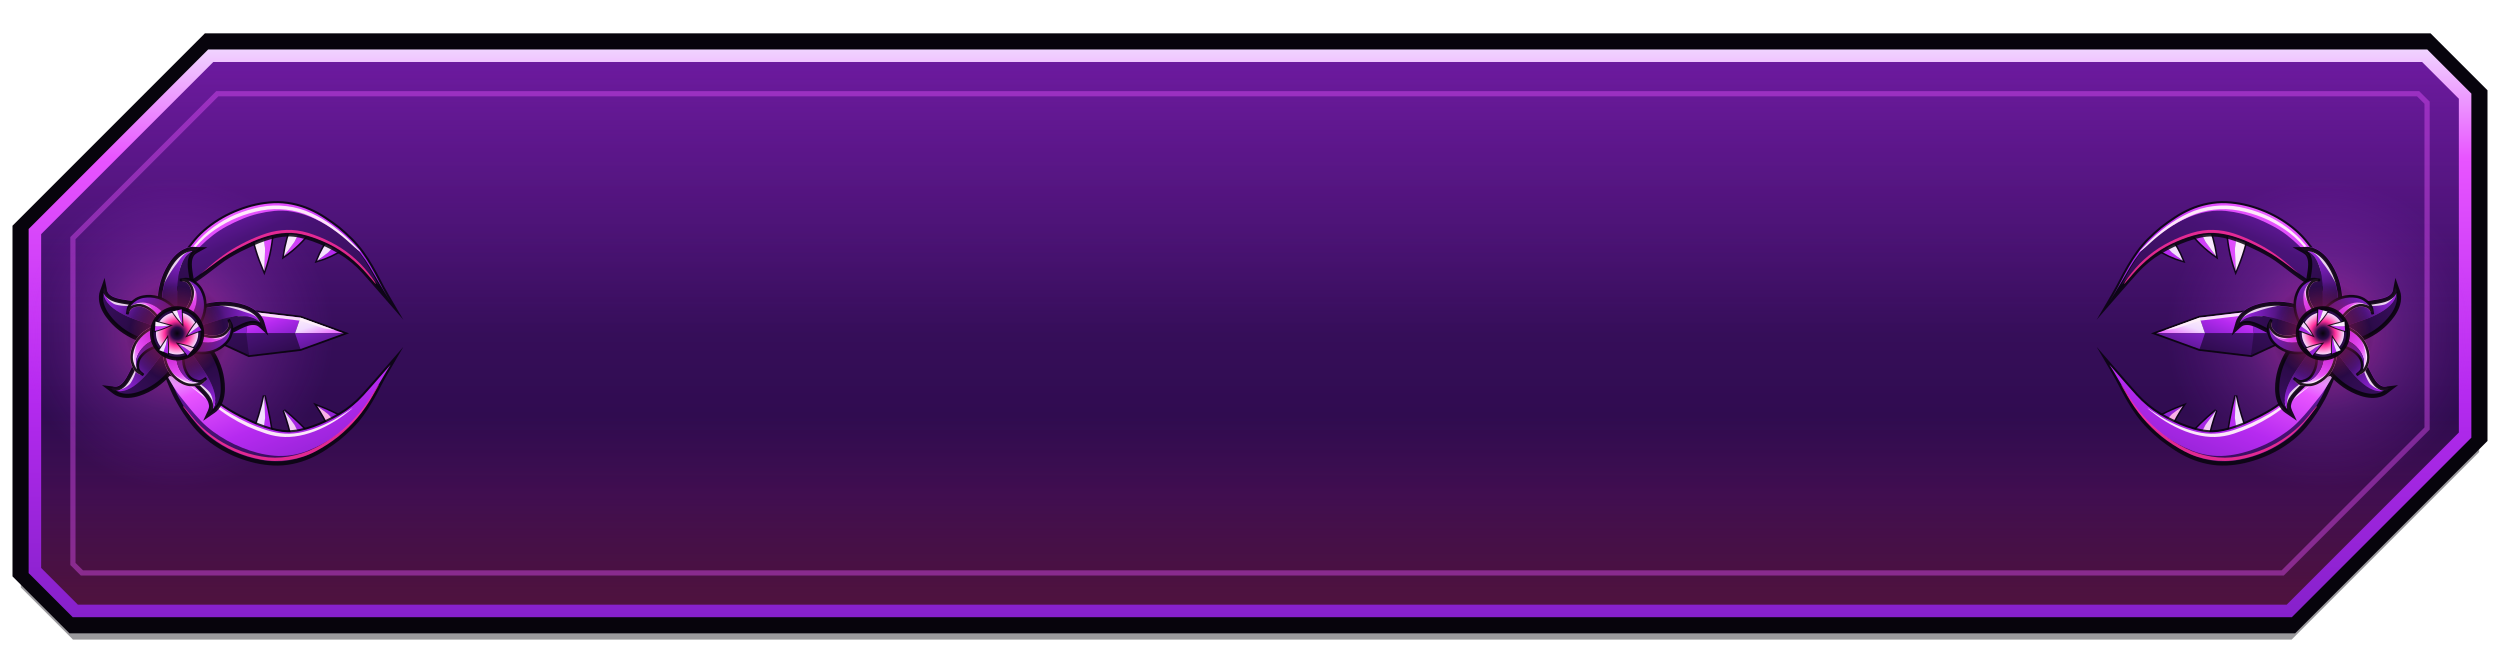
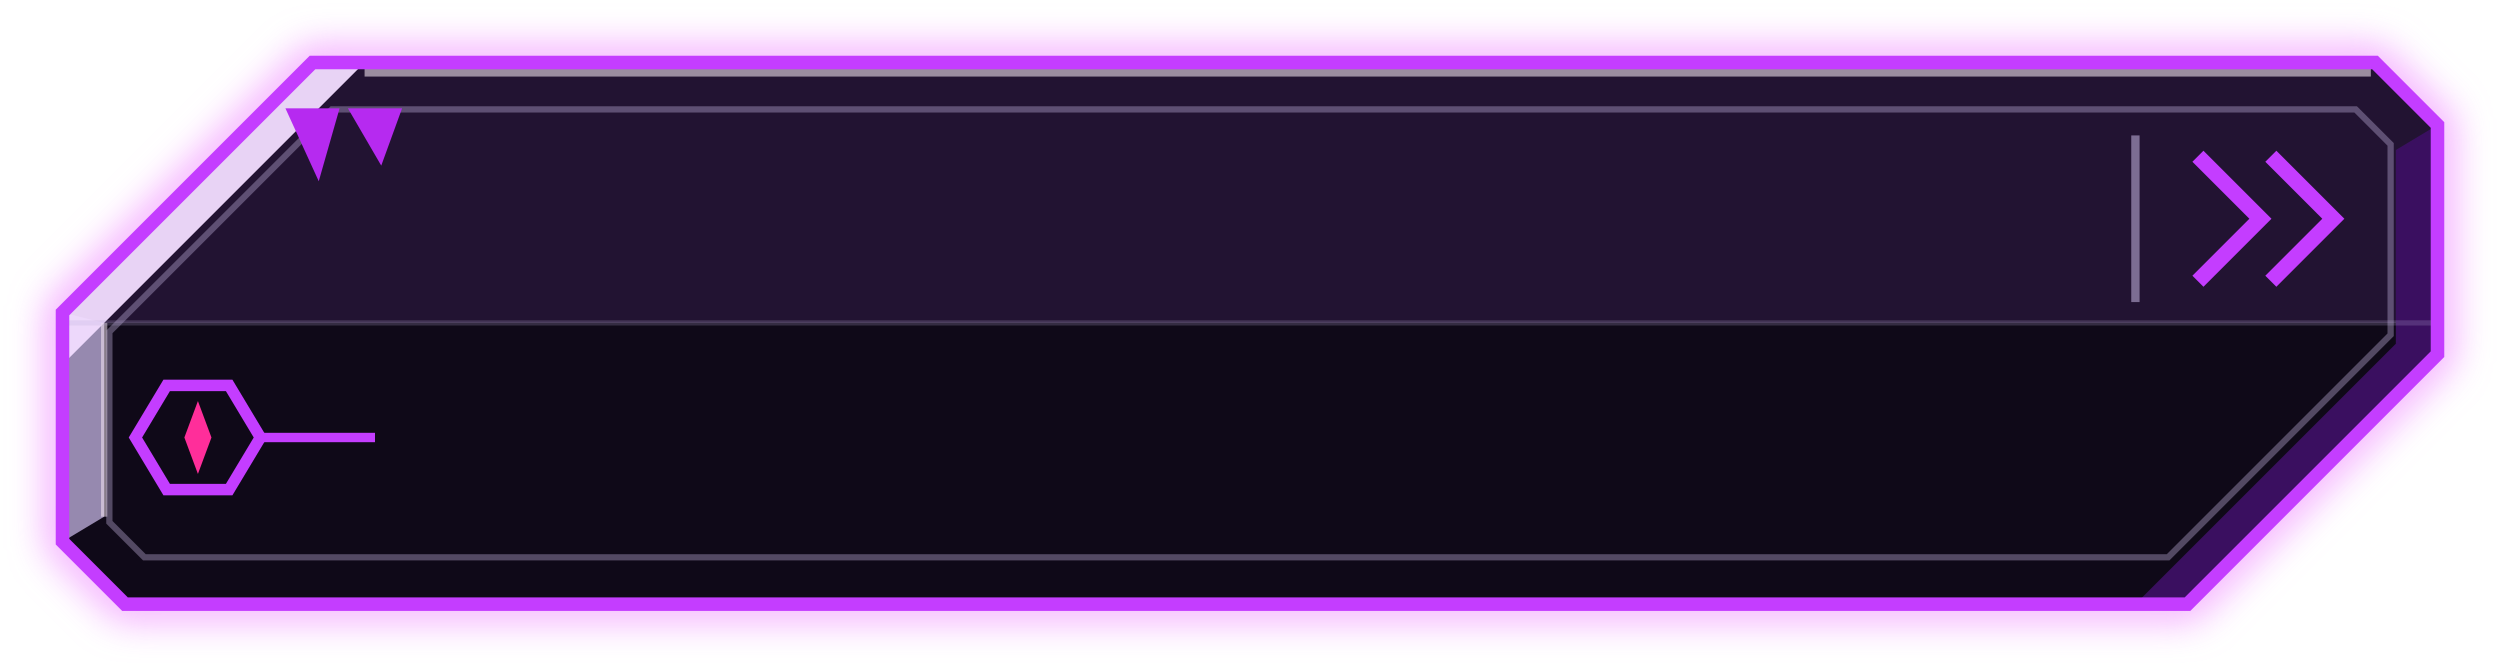
- <svg xmlns="http://www.w3.org/2000/svg" viewBox="0 0 240 64" width="240" height="64" fill="none">
+ <svg xmlns="http://www.w3.org/2000/svg" viewBox="0 0 240 64" width="240" height="64">
  <defs>
-     <linearGradient id="voracious-button-plate-body1" gradientUnits="userSpaceOnUse" x1="0" y1="4" x2="0" y2="60">
-       <stop offset="0" stop-color="#4a1379" />
-       <stop offset="0.4" stop-color="#3a0f60" />
-       <stop offset="0.78" stop-color="#2a0a47" />
-       <stop offset="1" stop-color="#0f0918" />
-     </linearGradient>
-     <linearGradient id="voracious-button-plate-sheen2" gradientUnits="userSpaceOnUse" x1="0" y1="4" x2="0" y2="32">
-       <stop offset="0" stop-color="#b62af0" stop-opacity="0.35" />
-       <stop offset="1" stop-color="#b62af0" stop-opacity="0" />
-     </linearGradient>
-     <linearGradient id="voracious-button-plate-rim3" gradientUnits="userSpaceOnUse" x1="0" y1="4" x2="0" y2="60">
-       <stop offset="0" stop-color="#f1dcff" />
-       <stop offset="0.2" stop-color="#e854ff" />
-       <stop offset="0.6" stop-color="#b62af0" />
-       <stop offset="1" stop-color="#8420c9" />
-     </linearGradient>
-     <linearGradient id="voracious-button-plate-under4" gradientUnits="userSpaceOnUse" x1="0" y1="40" x2="0" y2="60">
-       <stop offset="0" stop-color="#ff2e9a" stop-opacity="0" />
-       <stop offset="1" stop-color="#ff2e9a" stop-opacity="0.28" />
-     </linearGradient>
-     <radialGradient id="voracious-button-plate-capglow5" gradientUnits="userSpaceOnUse" cx="17" cy="32" r="15">
-       <stop offset="0" stop-color="#ff2e9a" stop-opacity="0.55" />
-       <stop offset="0.5" stop-color="#e854ff" stop-opacity="0.18" />
-       <stop offset="1" stop-color="#b62af0" stop-opacity="0" />
-     </radialGradient>
-     <linearGradient id="voracious-button-plate-fang-lit" x1="0" y1="0" x2="1" y2="1">
-       <stop offset="0" stop-color="#f1dcff" />
-       <stop offset="0.22" stop-color="#e854ff" />
-       <stop offset="0.55" stop-color="#b62af0" />
-       <stop offset="1" stop-color="#8420c9" />
-     </linearGradient>
-     <linearGradient id="voracious-button-plate-fang-shd" x1="0" y1="0" x2="1" y2="1">
-       <stop offset="0" stop-color="#8420c9" />
-       <stop offset="0.35" stop-color="#4a1379" />
-       <stop offset="0.7" stop-color="#3a0f60" />
-       <stop offset="1" stop-color="#2a0a47" />
-     </linearGradient>
-     <linearGradient id="voracious-button-plate-tooth-lit" x1="0" y1="0" x2="1" y2="1">
-       <stop offset="0" stop-color="#fff0fa" />
-       <stop offset="0.6" stop-color="#f1dcff" />
-       <stop offset="1" stop-color="#ff9bdc" />
-     </linearGradient>
-     <linearGradient id="voracious-button-plate-tooth-shd" x1="0" y1="0" x2="1" y2="1">
-       <stop offset="0" stop-color="#e854ff" />
-       <stop offset="0.5" stop-color="#b62af0" />
-       <stop offset="1" stop-color="#8420c9" />
-     </linearGradient>
-     <linearGradient id="voracious-button-plate-sl6" x1="0" y1="0" x2="1" y2="1">
-       <stop offset="0" stop-color="#e854ff" />
-       <stop offset="0.5" stop-color="#b62af0" />
-       <stop offset="1" stop-color="#8420c9" />
-     </linearGradient>
-     <linearGradient id="voracious-button-plate-sll7" x1="0" y1="0" x2="1" y2="1">
-       <stop offset="0" stop-color="#b62af0" />
-       <stop offset="1" stop-color="#8420c9" />
-     </linearGradient>
-     <linearGradient id="voracious-button-plate-slt8" x1="0" y1="0" x2="1" y2="1">
-       <stop offset="0" stop-color="#fff0fa" />
-       <stop offset="0.45" stop-color="#f1dcff" />
-       <stop offset="1" stop-color="#e854ff" />
-     </linearGradient>
-     <linearGradient id="voracious-button-plate-ss9" x1="0" y1="0" x2="1" y2="1">
-       <stop offset="0" stop-color="#4a1379" />
-       <stop offset="1" stop-color="#2a0a47" />
-     </linearGradient>
-     <linearGradient id="voracious-button-plate-ssl10" x1="0" y1="0" x2="1" y2="1">
-       <stop offset="0" stop-color="#3a0f60" />
-       <stop offset="1" stop-color="#2a0a47" />
-     </linearGradient>
-     <linearGradient id="voracious-button-plate-sst11" x1="0" y1="0" x2="1" y2="1">
-       <stop offset="0" stop-color="#8420c9" />
-       <stop offset="1" stop-color="#4a1379" />
-     </linearGradient>
-     <path id="voracious-button-plate-rose-s" d="M0 0Q-9.11-4.71-11.19-7.06T-14.69-11.77T-17.12-16.5T-18.83-21.27T-19.97-26.08T-20.65-30.94Q-20.88-33.38-20.92-35.74T-20.86-40.45T-20.51-45.2T-19.89-50.11T-18.96-55.18T-17.68-60.46Q-16.95-63.16-16.01-65.82T-13.95-71.04T-11.53-76.11T-8.69-81.12T-5.39-86.02T-1.5-90.7Q0.61-92.97 3.05-94.91T8.15-98.26T13.79-100.49T19.46-101.2T24.57-101.05L27-101Q22.41-99.86 20.13-99.22T15.86-97.34T12.22-94.39T9.23-90.75T6.85-86.68T5.02-82.32Q4.23-80.1 3.61-77.81T2.51-73.21T1.66-68.56T1.01-63.87T0.57-59.16T0.32-54.43Q0.23-52.07 0.18-49.7T0.11-44.97T0.06-40.23T0.01-35.5T-0.04-30.77T-0.07-26.03Q-0.07-23.67-0.07-21.3T-0.06-16.57T-0.04-11.83T-0.02-7.1T0-2.37L0 0Z" />
-     <path id="voracious-button-plate-rose-e" d="M0 0Q-0.01-4.73-0.02-7.1T-0.04-11.83T-0.06-16.57T-0.07-21.3T-0.07-26.03T-0.04-30.77Q-0.03-33.13 0.01-35.5T0.06-40.23T0.11-44.97T0.18-49.7T0.32-54.43T0.57-59.16Q0.74-61.52 1.01-63.87T1.66-68.56T2.51-73.21T3.61-77.81T5.02-82.32T6.85-86.68Q7.89-88.8 9.23-90.75T12.22-94.39T15.86-97.34T20.13-99.22T24.7-100.43L27-101Q22.67-98.63 20.8-97.25T17.93-94.19T16.28-90.53T15.4-86.59T15.2-82.65T15.43-78.63Q15.62-76.58 15.91-74.51T16.55-70.31T17.26-66.07T18.03-61.92T18.83-57.85T19.59-53.68Q19.96-51.53 20.25-49.29T20.73-44.73T20.98-40.02T20.93-35.26T20.56-30.59T19.83-25.98Q19.38-23.67 18.69-21.33T17-16.63T14.61-11.9T11.15-7.14T4.55-2.38L0 0Z" />
-     <path id="voracious-button-plate-rose-o" d="M0 0Q-9.11-4.71-11.19-7.06T-14.69-11.77T-17.12-16.5T-18.83-21.27T-19.97-26.08T-20.65-30.94Q-20.88-33.38-20.92-35.74T-20.86-40.45T-20.51-45.2T-19.89-50.11T-18.96-55.18T-17.68-60.46Q-16.95-63.16-16.01-65.82T-13.95-71.04T-11.53-76.11T-8.69-81.12T-5.39-86.02T-1.5-90.7Q0.61-92.97 3.05-94.91T8.15-98.26T13.79-100.49T19.46-101.2T24.57-101.05L27-101Q22.67-98.63 20.8-97.25T17.93-94.19T16.28-90.53T15.4-86.59T15.2-82.65T15.43-78.63Q15.62-76.58 15.91-74.51T16.55-70.31T17.26-66.07T18.03-61.92T18.83-57.85T19.59-53.68Q19.96-51.53 20.25-49.29T20.73-44.73T20.98-40.02T20.93-35.26T20.56-30.59T19.83-25.98Q19.38-23.67 18.69-21.33T17-16.63T14.61-11.9T11.15-7.14T4.55-2.38L0 0Z" stroke="#07040c" stroke-width="5" stroke-opacity="0.9" stroke-linejoin="miter" />
-     <linearGradient id="voracious-button-plate-petal-dark-lit" gradientUnits="userSpaceOnUse" x1="0" y1="0" x2="30" y2="-100">
-       <stop offset="0" stop-color="#07040c" />
-       <stop offset="0.4" stop-color="#3a0f60" />
-       <stop offset="0.8" stop-color="#8420c9" />
-       <stop offset="1" stop-color="#b62af0" />
-     </linearGradient>
-     <linearGradient id="voracious-button-plate-petal-dark-shd" gradientUnits="userSpaceOnUse" x1="0" y1="0" x2="30" y2="-100">
-       <stop offset="0" stop-color="#07040c" />
-       <stop offset="0.45" stop-color="#2a0a47" />
-       <stop offset="1" stop-color="#3a0f60" />
-     </linearGradient>
-     <g id="voracious-button-plate-rose-dark-a">
-       <use href="#voracious-button-plate-rose-s" fill="url(#voracious-button-plate-petal-dark-lit)" />
-       <use href="#voracious-button-plate-rose-e" fill="url(#voracious-button-plate-petal-dark-shd)" />
-       <path d="M-19.29-22.71Q-20.2-27.04-20.47-29.24T-20.85-33.62T-20.93-37.89T-20.78-42.09T-20.39-46.41T-19.77-50.85Q-19.41-53.11-18.91-55.44T-17.76-60.19T-16.29-65.04T-14.51-69.76T-12.43-74.34T-10.03-78.88Q-8.75-81.14-7.28-83.35T-4.1-87.72T-0.42-91.86T3.79-95.51T8.41-98.43T13.5-100.46Q16.19-101.25 18.66-101.22L21.14-101.2" stroke="#b62af0" stroke-width="5.5" stroke-opacity="0.75" stroke-linecap="round" />
-       <path d="M-17.16-57.7Q-16.14-61.57-15.52-63.54T-14.17-67.37T-12.63-71.08T-10.9-74.75T-8.97-78.36T-6.81-81.91Q-5.68-83.67-4.4-85.39T-1.69-88.79T1.35-91.96T4.65-94.82T8.13-97.28T11.86-99.25Q13.8-100.12 15.89-100.54T19.87-100.93T23.52-100.86L25.29-100.82Q25.32-100.68 23.6-100.53T20.08-100.19T16.46-99.44T12.96-97.9T9.8-95.75T6.93-93.19Q5.56-91.81 4.37-90.29T2.12-87.12T-0.19-83.91T-2.63-80.71T-4.97-77.41T-7.23-74.03Q-8.34-72.31-9.42-70.56T-11.56-67.03T-13.66-63.35T-15.94-59.58L-17.16-57.7Z" fill="#fff0fa" fill-opacity="0.85" />
-       <use href="#voracious-button-plate-rose-o" />
-     </g>
-     <g id="voracious-button-plate-rose-dark-b">
-       <use href="#voracious-button-plate-rose-s" fill="url(#voracious-button-plate-petal-dark-shd)" />
-       <use href="#voracious-button-plate-rose-e" fill="url(#voracious-button-plate-petal-dark-lit)" />
-       <path d="M19.14-22.73Q20.06-26.92 20.36-28.99T20.81-33.12T21-37.38T20.93-41.69T20.64-45.89T20.16-49.96Q19.89-51.97 19.56-53.9T18.87-57.65T18.15-61.28T17.45-65.01T16.79-68.84T16.18-72.62Q15.89-74.51 15.66-76.36T15.29-80.03T15.18-83.62T15.46-87.17T16.33-90.72T17.79-94.03Q18.64-95.56 20.24-96.84L21.83-98.12" stroke="#b62af0" stroke-width="5.5" stroke-opacity="0.75" stroke-linecap="round" />
-       <path d="M17.98-55.89Q17.4-58.9 17.11-60.35T16.54-63.36T15.99-66.47T15.47-69.57T14.99-72.7T14.58-75.81Q14.39-77.36 14.26-78.89T14.06-81.89T14.09-84.87T14.49-87.81T15.36-90.66T16.64-93.39Q17.36-94.7 18.37-95.77T20.81-97.73T23.85-99.43L25.44-100.23Q25.4-100.37 23.77-99.76T20.6-98.47T17.8-96.87T15.53-94.74T13.69-92.19T12.21-89.43Q11.56-88.02 11.08-86.55T10.26-83.55T10.04-80.37T10.4-77.01T11-73.65T11.8-70.3Q12.25-68.64 12.78-66.99T13.92-63.71T15.25-60.54T16.98-57.45L17.98-55.89Z" fill="#fff0fa" fill-opacity="0.85" />
-       <use href="#voracious-button-plate-rose-o" />
-     </g>
-     <radialGradient id="voracious-button-plate-occl" cx="0.5" cy="0.5" r="0.5">
-       <stop offset="0" stop-color="#07040c" stop-opacity="0.6" />
-       <stop offset="0.55" stop-color="#07040c" stop-opacity="0.35" />
-       <stop offset="1" stop-color="#07040c" stop-opacity="0" />
-     </radialGradient>
-     <path id="voracious-button-plate-cup-s" d="M0 0Q-12.02-4.21-14.51-6.65T-18.71-11.77T-21.63-17.46T-23.58-23.7T-24.61-30.65T-24.75-37.58Q-24.61-40.82-24.16-44.05T-22.98-50.53T-21.17-57.06T-18.69-63.61T-15.4-70.23T-11.23-76.62Q-8.95-79.68-6.43-82.28T-1.13-87.19T4.66-91.45T10.99-95.02T18.03-97.71T25.25-99.06Q28.75-99.34 32.04-99.11T38.52-98.22T44.8-95.97T49.94-92.15T53.99-87.96L56-86Q51.48-89.31 49.2-90.93T44.24-93.29T38.77-93.89T33.22-93.22T27.82-91.79T22.71-89.53Q20.26-88.18 18.1-86.4T14.01-82.59T10.37-78.34T7.16-73.75T4.41-68.87T2.18-63.74Q1.21-61.11 0.48-58.41T-0.8-52.95T-1.74-47.43T-2.41-41.86T-2.85-36.27T-3.01-30.67Q-3-27.87-2.81-25.07T-2.31-19.49T-1.65-13.92T-0.94-8.36T-0.3-2.79L0 0Z" />
-     <path id="voracious-button-plate-cup-e" d="M0 0Q-0.59-5.58-0.94-8.36T-1.65-13.92T-2.31-19.49T-2.81-25.07T-3.01-30.67T-2.85-36.27Q-2.69-39.07-2.41-41.86T-1.74-47.43T-0.8-52.95T0.48-58.41T2.18-63.74T4.41-68.87Q5.66-71.38 7.16-73.75T10.37-78.34T14.01-82.59T18.1-86.4T22.71-89.53T27.82-91.79Q30.47-92.69 33.22-93.22T38.77-93.89T44.24-93.29T49.2-90.93T53.74-87.65L56-86Q51.29-89.07 48.89-90.41T44-92.05T38.89-91.76T33.83-90.2T29.19-87.91T25.29-85.04Q23.57-83.48 22.11-81.55T19.39-77.5T17.11-73.15T15.26-68.67T13.88-64.19T12.95-59.77Q12.6-57.55 12.35-55.18T11.93-50.38T11.63-45.47T11.37-40.48T11.08-35.44T10.78-30.69Q10.63-28.46 10.46-25.95T9.99-20.78T9.13-15.28T7.49-9.42T3.21-3.21L0 0Z" />
-     <path id="voracious-button-plate-cup-o" d="M0 0Q-12.02-4.21-14.51-6.65T-18.71-11.77T-21.63-17.46T-23.58-23.7T-24.61-30.65T-24.75-37.58Q-24.61-40.82-24.16-44.05T-22.98-50.53T-21.17-57.06T-18.69-63.61T-15.4-70.23T-11.23-76.62Q-8.95-79.68-6.43-82.28T-1.13-87.19T4.66-91.45T10.99-95.02T18.03-97.71T25.25-99.06Q28.75-99.34 32.04-99.11T38.52-98.22T44.8-95.97T49.94-92.15T53.99-87.96L56-86Q51.29-89.07 48.89-90.41T44-92.05T38.89-91.76T33.83-90.2T29.19-87.91T25.29-85.04Q23.57-83.48 22.11-81.55T19.39-77.5T17.11-73.15T15.26-68.67T13.88-64.19T12.95-59.77Q12.6-57.55 12.35-55.18T11.93-50.38T11.63-45.47T11.37-40.48T11.08-35.44T10.78-30.69Q10.63-28.46 10.46-25.95T9.99-20.78T9.13-15.28T7.49-9.42T3.21-3.21L0 0Z" stroke="#07040c" stroke-width="5" stroke-opacity="0.9" stroke-linejoin="miter" />
-     <linearGradient id="voracious-button-plate-petal-bright-lit" gradientUnits="userSpaceOnUse" x1="0" y1="0" x2="30" y2="-100">
-       <stop offset="0" stop-color="#4a1379" />
-       <stop offset="0.35" stop-color="#b62af0" />
-       <stop offset="0.75" stop-color="#e854ff" />
-       <stop offset="1" stop-color="#f1dcff" />
-     </linearGradient>
-     <linearGradient id="voracious-button-plate-petal-bright-shd" gradientUnits="userSpaceOnUse" x1="0" y1="0" x2="30" y2="-100">
-       <stop offset="0" stop-color="#2a0a47" />
-       <stop offset="0.4" stop-color="#3a0f60" />
-       <stop offset="1" stop-color="#8420c9" />
-     </linearGradient>
-     <g id="voracious-button-plate-cup-bright-a">
-       <use href="#voracious-button-plate-cup-s" fill="url(#voracious-button-plate-petal-bright-lit)" />
-       <use href="#voracious-button-plate-cup-e" fill="url(#voracious-button-plate-petal-bright-shd)" />
-       <path d="M-24.1-25.58Q-24.83-32.12-24.81-35.19T-24.52-41.15T-23.72-46.95T-22.43-52.81T-20.63-58.7T-18.27-64.6Q-16.95-67.55-15.23-70.56T-11.47-76.35T-7.18-81.53T-2.52-86.03T2.55-90.03T8.02-93.5Q10.85-95.09 14.12-96.43T20.63-98.42T26.96-99.19T33-99.05T38.83-98.18T44.55-96.18Q47.39-94.79 49.32-92.8L51.25-90.82" stroke="#ff9bdc" stroke-width="5.5" stroke-opacity="0.75" stroke-linecap="round" />
-       <path d="M-12.37-73.07Q-9.13-77.55-7.39-79.51T-3.79-83.25T0.08-86.67T4.19-89.73T8.56-92.45T13.32-94.85Q15.79-95.95 18.41-96.68T23.5-97.73T28.38-98.15T33.12-98.15T37.73-97.69T42.35-96.67Q44.69-95.98 46.66-94.65T50.1-91.76T52.99-88.71L54.4-87.23Q54.36-87.17 52.86-88.55T49.8-91.33T46.34-93.82T42.22-95.37T37.86-95.94T33.51-95.96Q31.33-95.86 29.13-95.55T24.75-94.67T20.37-93.21T15.89-91.41T11.36-89.45T6.96-87.21Q4.8-86.03 2.64-84.66T-1.61-81.77T-5.79-78.57T-10.12-74.97L-12.37-73.07Z" fill="#fff0fa" fill-opacity="0.85" />
-       <use href="#voracious-button-plate-cup-o" />
-     </g>
-     <g id="voracious-button-plate-cup-bright-b">
-       <use href="#voracious-button-plate-cup-s" fill="url(#voracious-button-plate-petal-bright-shd)" />
-       <use href="#voracious-button-plate-cup-e" fill="url(#voracious-button-plate-petal-bright-lit)" />
-       <path d="M10.57-27.49Q10.84-31.58 10.98-33.76T11.25-38.21T11.49-42.74T11.73-47.21T12.02-51.6T12.42-55.89Q12.66-58.01 12.99-60T13.8-63.96T15-67.97T16.6-72.04T18.54-76.02T20.84-79.8Q22.08-81.64 23.43-83.2T26.52-86.11T30.3-88.56T34.57-90.5T39.15-91.84T43.75-92.14Q45.99-91.94 48.17-90.82L50.35-89.69" stroke="#ff9bdc" stroke-width="5.5" stroke-opacity="0.75" stroke-linecap="round" />
-       <path d="M12.16-62.48Q12.97-65.74 13.52-67.44T14.75-70.81T16.2-74.14T17.91-77.38T19.9-80.43T22.12-83.21Q23.28-84.53 24.61-85.66T27.54-87.77T30.85-89.56T34.41-90.99T38.16-92.02T41.95-92.53Q43.83-92.62 45.65-92.05T49.19-90.44T52.6-88.22L54.28-87.05Q54.29-87.07 52.65-88.28T49.32-90.62T45.79-92.42T42.01-93.14T38.1-92.89T34.21-92.1Q32.3-91.61 30.46-90.92T26.89-89.36T23.62-87.42T20.71-85.07T18.09-82.35T15.68-79.38Q14.53-77.83 13.77-76.04T12.56-72.29T11.92-68.38T11.94-64.45L12.16-62.48Z" fill="#fff0fa" fill-opacity="0.85" />
-       <use href="#voracious-button-plate-cup-o" />
-     </g>
-     <radialGradient id="voracious-button-plate-core" cx="0.5" cy="0.5" r="0.5">
-       <stop offset="0" stop-color="#07040c" />
-       <stop offset="0.28" stop-color="#2a0a47" />
-       <stop offset="0.58" stop-color="#ff2e9a" />
-       <stop offset="0.84" stop-color="#ff9bdc" />
-       <stop offset="1" stop-color="#f1dcff" />
-     </radialGradient>
-     <radialGradient id="voracious-button-plate-coreh" cx="0.5" cy="0.5" r="0.5">
-       <stop offset="0" stop-color="#ff2e9a" stop-opacity="0.9" />
-       <stop offset="0.4" stop-color="#ff2e9a" stop-opacity="0.4" />
-       <stop offset="1" stop-color="#ff2e9a" stop-opacity="0" />
-     </radialGradient>
-     <g id="voracious-button-plate-cap">
-       <circle cx="17" cy="32" r="15" fill="url(#voracious-button-plate-capglow5)" />
-       <path d="M26.18 21.58Q26.12 23.93 25.37 26.02Q24.47 23.91 24.18 22.08ZM29.88 22.07Q28.74 23.57 27.26 24.6Q27.54 22.78 28.14 21.43ZM33.01 23.83Q31.81 24.64 30.45 25.03Q30.98 23.71 31.69 22.84ZM24.18 41.92Q25.01 39.8 25.37 37.98Q25.98 40.46 26.18 42.42ZM28.14 42.57Q27.79 40.78 27.26 39.4Q28.84 40.74 29.88 41.93ZM31.69 41.16Q31.08 39.9 30.45 38.97Q31.97 39.55 33.01 40.17Z" fill="#8420c9" stroke="#07040c" stroke-width="0.3" stroke-opacity="0.85" stroke-linejoin="miter" />
-       <path d="M26.18 21.58Q26.12 23.93 25.37 26.02L25.45 23.88L25.18 21.83ZM29.88 22.07Q28.74 23.57 27.26 24.6L28.27 23.22L29.01 21.75ZM33.01 23.83Q31.81 24.64 30.45 25.03L31.49 24.25L32.35 23.34ZM25.18 42.17L25.45 40.12L25.37 37.98Q25.98 40.46 26.18 42.42ZM29.01 42.25L28.27 40.78L27.26 39.4Q28.84 40.74 29.88 41.93ZM32.35 40.66L31.49 39.75L30.45 38.97Q31.97 39.55 33.01 40.17Z" fill="url(#voracious-button-plate-tooth-shd)" />
-       <path d="M25.18 21.83L25.45 23.88L25.37 26.02Q24.47 23.91 24.18 22.08ZM29.01 21.75L28.27 23.22L27.26 24.6Q27.54 22.78 28.14 21.43ZM32.35 23.34L31.49 24.25L30.45 25.03Q30.98 23.71 31.69 22.84ZM24.18 41.92Q25.01 39.8 25.37 37.98L25.45 40.12L25.18 42.17ZM28.14 42.57Q27.79 40.78 27.26 39.4L28.27 40.78L29.01 42.25ZM31.69 41.16Q31.08 39.9 30.45 38.97L31.49 39.75L32.35 40.66Z" fill="url(#voracious-button-plate-tooth-lit)" />
-       <path d="M16 28Q16.58 26.48 16.96 25.78T17.77 24.42T18.75 23.11T19.98 21.92T21.4 20.96T22.93 20.24Q23.72 19.93 24.56 19.74T26.27 19.51T28.03 19.65T29.69 20.17T31.16 20.97T32.49 21.92Q33.11 22.43 33.69 23.01T34.74 24.24T35.61 25.58T36.36 26.96T37.11 28.33L37.5 29Q36.46 27.81 35.95 27.22T34.92 26.06T33.84 25.03T32.66 24.2T31.38 23.52T30.07 22.98Q29.42 22.75 28.79 22.62T27.63 22.5T26.53 22.63T25.37 22.95T24.21 23.41T23.05 23.96Q22.47 24.26 21.98 24.55T20.96 25.25T19.82 26.12T18.53 27.03T16.92 27.74L16 28Z" fill="url(#voracious-button-plate-fang-shd)" stroke="#07040c" stroke-width="0.4" stroke-opacity="0.85" stroke-linejoin="miter" stroke-miterlimit="12" />
-       <path d="M16 28Q16.58 26.48 16.96 25.78T17.77 24.42T18.75 23.11T19.98 21.92T21.4 20.96T22.93 20.24Q23.72 19.93 24.56 19.74T26.27 19.51T28.03 19.65T29.69 20.17T31.16 20.97T32.49 21.92Q33.11 22.43 33.69 23.01T34.74 24.24T35.61 25.58T36.36 26.96T37.11 28.33L37.5 29Q36.69 27.67 36.3 27T35.51 25.65T34.62 24.34T33.54 23.19T32.29 22.21T30.94 21.37Q30.25 20.99 29.5 20.71T27.94 20.3T26.33 20.25T24.76 20.52T23.25 21.02T21.81 21.7Q21.11 22.07 20.47 22.56T19.27 23.61T18.23 24.79T17.25 26.01T16.38 27.31L16 28Z" fill="url(#voracious-button-plate-fang-lit)" />
-       <path d="M19.27 26.3Q21.11 24.88 21.94 24.38T23.73 23.42T25.64 22.68T27.51 22.36T29.47 22.62T31.57 23.43Q32.62 23.95 33.53 24.67T35.25 26.32L36.06 27.26Q36.16 27.2 35.39 26.23T33.7 24.51T31.71 23.22T29.59 22.36T27.54 22.07T25.59 22.4Q24.61 22.72 23.63 23.2T21.83 24.23T20.14 25.54L19.27 26.3Z" fill="#ff2e9a" fill-opacity="0.85" />
-       <path d="M16.71 26.42Q17.92 24.43 18.7 23.49T20.49 21.81T22.64 20.59T25.01 19.87T27.52 19.79T29.92 20.48Q31.04 21 32 21.72T33.79 23.28L34.62 24.14Q34.54 24.21 33.68 23.41T31.86 21.94T29.8 20.77T27.49 20.13T25.08 20.21T22.77 20.89Q21.66 21.35 20.65 22.04T18.86 23.64T17.43 25.51L16.78 26.47Z" fill="#fff0fa" fill-opacity="0.95" />
-       <path d="M16 36Q16.58 37.52 16.96 38.22T17.77 39.58T18.75 40.89T19.98 42.08T21.4 43.04T22.93 43.76Q23.72 44.07 24.56 44.26T26.27 44.49T28.03 44.35T29.69 43.83T31.16 43.03T32.49 42.08Q33.11 41.57 33.69 40.99T34.74 39.76T35.61 38.42T36.36 37.04T37.11 35.67L37.5 35Q36.46 36.19 35.95 36.78T34.92 37.94T33.84 38.97T32.66 39.8T31.38 40.48T30.07 41.02Q29.42 41.25 28.79 41.38T27.63 41.5T26.53 41.37T25.37 41.05T24.21 40.59T23.05 40.04Q22.47 39.74 21.98 39.45T20.96 38.75T19.82 37.88T18.53 36.97T16.92 36.26L16 36Z" fill="url(#voracious-button-plate-fang-shd)" stroke="#07040c" stroke-width="0.4" stroke-opacity="0.85" stroke-linejoin="miter" stroke-miterlimit="12" />
-       <path d="M16 36Q16.77 37.38 17.25 37.99T18.23 39.21T19.27 40.39T20.47 41.44T21.81 42.3T23.25 42.98Q23.98 43.28 24.76 43.48T26.33 43.75T27.94 43.7T29.5 43.29T30.94 42.63T32.29 41.79Q32.94 41.34 33.54 40.81T34.62 39.66T35.51 38.35T36.3 37T37.09 35.66L37.5 35Q36.46 36.19 35.95 36.78T34.92 37.94T33.84 38.97T32.66 39.8T31.38 40.48T30.07 41.02Q29.42 41.25 28.79 41.38T27.63 41.5T26.53 41.37T25.37 41.05T24.21 40.59T23.05 40.04Q22.47 39.74 21.98 39.45T20.96 38.75T19.82 37.88T18.53 36.97T16.92 36.26L16 36Z" fill="url(#voracious-button-plate-fang-lit)" />
-       <path d="M17.57 39.04Q19.13 41.11 20.21 41.95T22.5 43.33T25.04 44.12T27.75 44.16T30.3 43.33T32.48 41.91Q33.48 41.1 34.31 40.11T35.76 38.03L36.38 36.94Q36.33 36.91 35.68 37.98T34.19 39.99T32.34 41.7T30.18 43.04T27.71 43.83T25.1 43.82Q23.8 43.6 22.6 43.09T20.32 41.79T18.44 40L17.62 39Z" fill="#ff2e9a" fill-opacity="0.85" />
-       <path d="M17.82 36.7Q19.77 38.06 20.58 38.68T22.18 39.76T23.85 40.62T25.62 41.3T27.35 41.63T29.13 41.46Q30.08 41.23 31.06 40.8T32.94 39.77L33.84 39.18Q33.87 39.21 33.01 39.85T31.17 40.98T29.23 41.72T27.37 41.95T25.55 41.63T23.72 40.92Q22.82 40.49 22.02 39.99T20.44 38.83T18.73 37.43L17.82 36.7Z" fill="#fff0fa" fill-opacity="0.95" />
-       <path d="M19.35 32L23.9 34.1L28.84 33.51L33 32L28.84 30.49L23.9 29.9Z" fill="#2a0a47" stroke="#07040c" stroke-width="0.35" stroke-opacity="0.9" stroke-linejoin="miter" stroke-miterlimit="14" />
-       <path d="M19.35 32L23.9 29.9L23.64 32Z" fill="url(#voracious-button-plate-sll7)" />
-       <path d="M23.64 32L23.9 29.9L28.84 30.49L28.32 32Z" fill="url(#voracious-button-plate-sl6)" />
-       <path d="M28.32 32L28.84 30.49L33 32Z" fill="url(#voracious-button-plate-slt8)" />
-       <path d="M19.35 32L23.9 34.1L23.64 32Z" fill="url(#voracious-button-plate-ssl10)" />
-       <path d="M23.64 32L23.9 34.1L28.84 33.51L28.32 32Z" fill="url(#voracious-button-plate-ss9)" />
-       <path d="M28.32 32L28.84 33.51L33 32Z" fill="url(#voracious-button-plate-sst11)" />
-       <path d="M20.94 31.27L23.9 29.9L28.84 30.49L32.17 31.7L31.13 31.53L28.84 30.79L23.9 30.2L21.63 31.07Z" fill="#fff0fa" fill-opacity="0.9" />
-       <use href="#voracious-button-plate-rose-dark-a" transform="translate(17 32) rotate(0) scale(0.08 0.08)" />
-       <use href="#voracious-button-plate-rose-dark-a" transform="translate(17 32) rotate(72) scale(0.08 0.08)" />
-       <use href="#voracious-button-plate-rose-dark-b" transform="translate(17 32) rotate(144) scale(0.08 0.08)" />
-       <use href="#voracious-button-plate-rose-dark-b" transform="translate(17 32) rotate(216) scale(0.08 0.08)" />
-       <use href="#voracious-button-plate-rose-dark-b" transform="translate(17 32) rotate(288) scale(0.08 0.08)" />
-       <circle cx="17" cy="32" r="4.97" fill="url(#voracious-button-plate-occl)" />
-       <use href="#voracious-button-plate-cup-bright-b" transform="translate(17 32) rotate(36) scale(-0.05 0.05)" />
-       <use href="#voracious-button-plate-cup-bright-b" transform="translate(17 32) rotate(108) scale(-0.05 0.05)" />
-       <use href="#voracious-button-plate-cup-bright-a" transform="translate(17 32) rotate(180) scale(-0.05 0.05)" />
-       <use href="#voracious-button-plate-cup-bright-a" transform="translate(17 32) rotate(252) scale(-0.05 0.05)" />
-       <use href="#voracious-button-plate-cup-bright-b" transform="translate(17 32) rotate(324) scale(-0.05 0.05)" />
-       <circle cx="17" cy="32" r="4.5" fill="url(#voracious-button-plate-coreh)" />
-       <circle cx="17" cy="32" r="2.43" fill="#2a0a47" stroke="#07040c" stroke-width="0.35" stroke-opacity="0.9" />
-       <circle cx="17" cy="32" r="2.03" fill="url(#voracious-button-plate-core)" />
-       <path d="M17.44 29.69Q17.46 30.47 17.5 31.11Q16.91 30.47 16.56 29.9ZM19.34 31.7Q18.6 31.96 18 32.2Q18.43 31.44 18.86 30.94ZM18.01 34.13Q17.53 33.51 17.12 33.02Q17.98 33.19 18.59 33.44ZM15.29 33.62Q15.73 32.97 16.07 32.43Q16.17 33.3 16.12 33.95ZM14.93 30.87Q15.69 31.09 16.31 31.25Q15.51 31.62 14.87 31.77Z" fill="#8420c9" stroke="#07040c" stroke-width="0.2" stroke-opacity="0.85" stroke-linejoin="miter" />
-       <path d="M17.44 29.69Q17.46 30.47 17.5 31.11L17.21 30.46L17 29.8ZM19.34 31.7Q18.6 31.96 18 32.2L18.53 31.73L19.1 31.32ZM18.01 34.13Q17.53 33.51 17.12 33.02L17.73 33.37L18.3 33.78ZM15.7 33.78L15.92 33.12L16.07 32.43Q16.17 33.3 16.12 33.95ZM14.9 31.32L15.6 31.32L16.31 31.25Q15.51 31.62 14.87 31.77Z" fill="url(#voracious-button-plate-tooth-shd)" />
-       <path d="M17 29.8L17.21 30.46L17.5 31.11Q16.91 30.47 16.56 29.9ZM19.1 31.32L18.53 31.73L18 32.2Q18.43 31.44 18.86 30.94ZM18.3 33.78L17.73 33.37L17.12 33.02Q17.98 33.19 18.59 33.44ZM15.29 33.62Q15.73 32.97 16.07 32.43L15.92 33.12L15.7 33.78ZM14.93 30.87Q15.69 31.09 16.31 31.25L15.6 31.32L14.9 31.32Z" fill="url(#voracious-button-plate-tooth-lit)" />
-     </g>
+     <filter id="voracious-button-plate-glow" filterUnits="userSpaceOnUse" x="-10" y="-10" width="260" height="84" color-interpolation-filters="sRGB">
+       <feGaussianBlur stdDeviation="1.8" />
+     </filter>
  </defs>
-   <path d="M20 4L233 4L238 9L238 42L220 60L7 60L2 55L2 22Z" fill="#07040c" fill-opacity="0.4" transform="translate(0 1.4)" />
-   <path d="M20 4L233 4L238 9L238 42L220 60L7 60L2 55L2 22Z" fill="url(#voracious-button-plate-body1)" stroke="#07040c" stroke-width="1.6" stroke-linejoin="miter" />
-   <path d="M20.27 5.6L232.73 5.6L236.4 9.27L236.4 32L3.6 32L3.6 22.27Z" fill="url(#voracious-button-plate-sheen2)" />
-   <path d="M3.6 40L236.4 40L236.4 41.73L219.73 58.4L7.27 58.4L3.6 54.73Z" fill="url(#voracious-button-plate-under4)" />
-   <path d="M20.23 5.35L232.77 5.35L236.65 9.23L236.65 41.77L219.77 58.65L7.23 58.65L3.35 54.77L3.35 22.23Z" stroke="url(#voracious-button-plate-rim3)" stroke-width="1.2" stroke-linejoin="miter" />
-   <path d="M20.86 9L232.14 9L233 9.86L233 41.14L219.14 55L7.86 55L7 54.14L7 22.86Z" stroke="#e854ff" stroke-width="0.5" stroke-opacity="0.4" stroke-linejoin="miter" />
-   <use href="#voracious-button-plate-cap" />
-   <use href="#voracious-button-plate-cap" transform="matrix(-1 0 0 1 240 0)" />
+   <g filter="url(#voracious-button-plate-glow)" opacity="0.55">
+     <path d="M30 6L228 6L234 12L234 34L210 58L12 58L6 52L6 30Z" fill="none" stroke="#e854ff" stroke-width="2.86" stroke-linejoin="miter" stroke-miterlimit="10" />
+     <polyline points="211,15 217,21 211,27" fill="none" stroke="#e854ff" stroke-width="3" stroke-linejoin="miter" stroke-miterlimit="10" />
+     <polyline points="218,15 224,21 218,27" fill="none" stroke="#e854ff" stroke-width="3" stroke-linejoin="miter" stroke-miterlimit="10" />
+   </g>
+   <g>
+     <polygon points="30,6 228,6 234,12 234,31 6,31 6,30" fill="#221332" />
+     <polygon points="6,31 234,31 234,34 210,58 12,58 6,52" fill="#0f0918" />
+     <polygon points="6,52 6,30 10,31 10,49.6" fill="#b8a9d4" opacity="0.8" />
+     <polygon points="234,12 234,34 230,33 230,14.4" fill="#3a0f60" />
+     <polygon points="6,30 30,6 35,6 6,35" fill="#f1dcff" opacity="0.95" />
+     <polygon points="234,34 210,58 205,58 234,29" fill="#3a0f60" />
+     <polyline points="10,31 10,49.6" fill="none" stroke="#fff0fa" stroke-width="0.6" opacity="0.5" />
+     <polyline points="35,6.9 227.6,6.9" fill="none" stroke="#fff0fa" stroke-width="0.9" opacity="0.55" />
+     <polyline points="6.6,31 233.4,31" fill="none" stroke="#b8a9d4" stroke-width="0.5" opacity="0.22" />
+     <path d="M31.86 10.5L226.14 10.5L229.5 13.86L229.5 32.14L208.14 53.5L13.86 53.5L10.5 50.14L10.5 31.86Z" fill="none" stroke="#b8a9d4" stroke-width="0.6" opacity="0.4" />
+   </g>
+   <g>
+     <path d="M30 6L228 6L234 12L234 34L210 58L12 58L6 52L6 30Z" fill="none" stroke="#c43dff" stroke-width="1.3" stroke-linejoin="miter" stroke-miterlimit="10" />
+     <polyline points="211,15 217,21 211,27" fill="none" stroke="#c43dff" stroke-width="1.5" stroke-linejoin="miter" stroke-miterlimit="10" />
+     <polyline points="218,15 224,21 218,27" fill="none" stroke="#c43dff" stroke-width="1.5" stroke-linejoin="miter" stroke-miterlimit="10" />
+   </g>
+   <g>
+     <path d="M205 13V29" stroke="#b8a9d4" stroke-width="0.8" opacity="0.6" />
+     <polygon points="27.4,10.4 32.6,10.4 30.6,17.4" fill="#b62af0" />
+     <polygon points="33.4,10.4 38.6,10.4 36.6,15.9" fill="#b62af0" />
+     <polygon points="13,42 16,37 22,37 25,42 22,47 16,47" fill="#0f0918" stroke="#c43dff" stroke-width="1.1" />
+     <polygon points="19,38.5 20.3,42 19,45.5 17.7,42" fill="#ff2e9a" />
+     <polyline points="25,42 36,42" fill="none" stroke="#c43dff" stroke-width="0.9" />
+   </g>
</svg>
